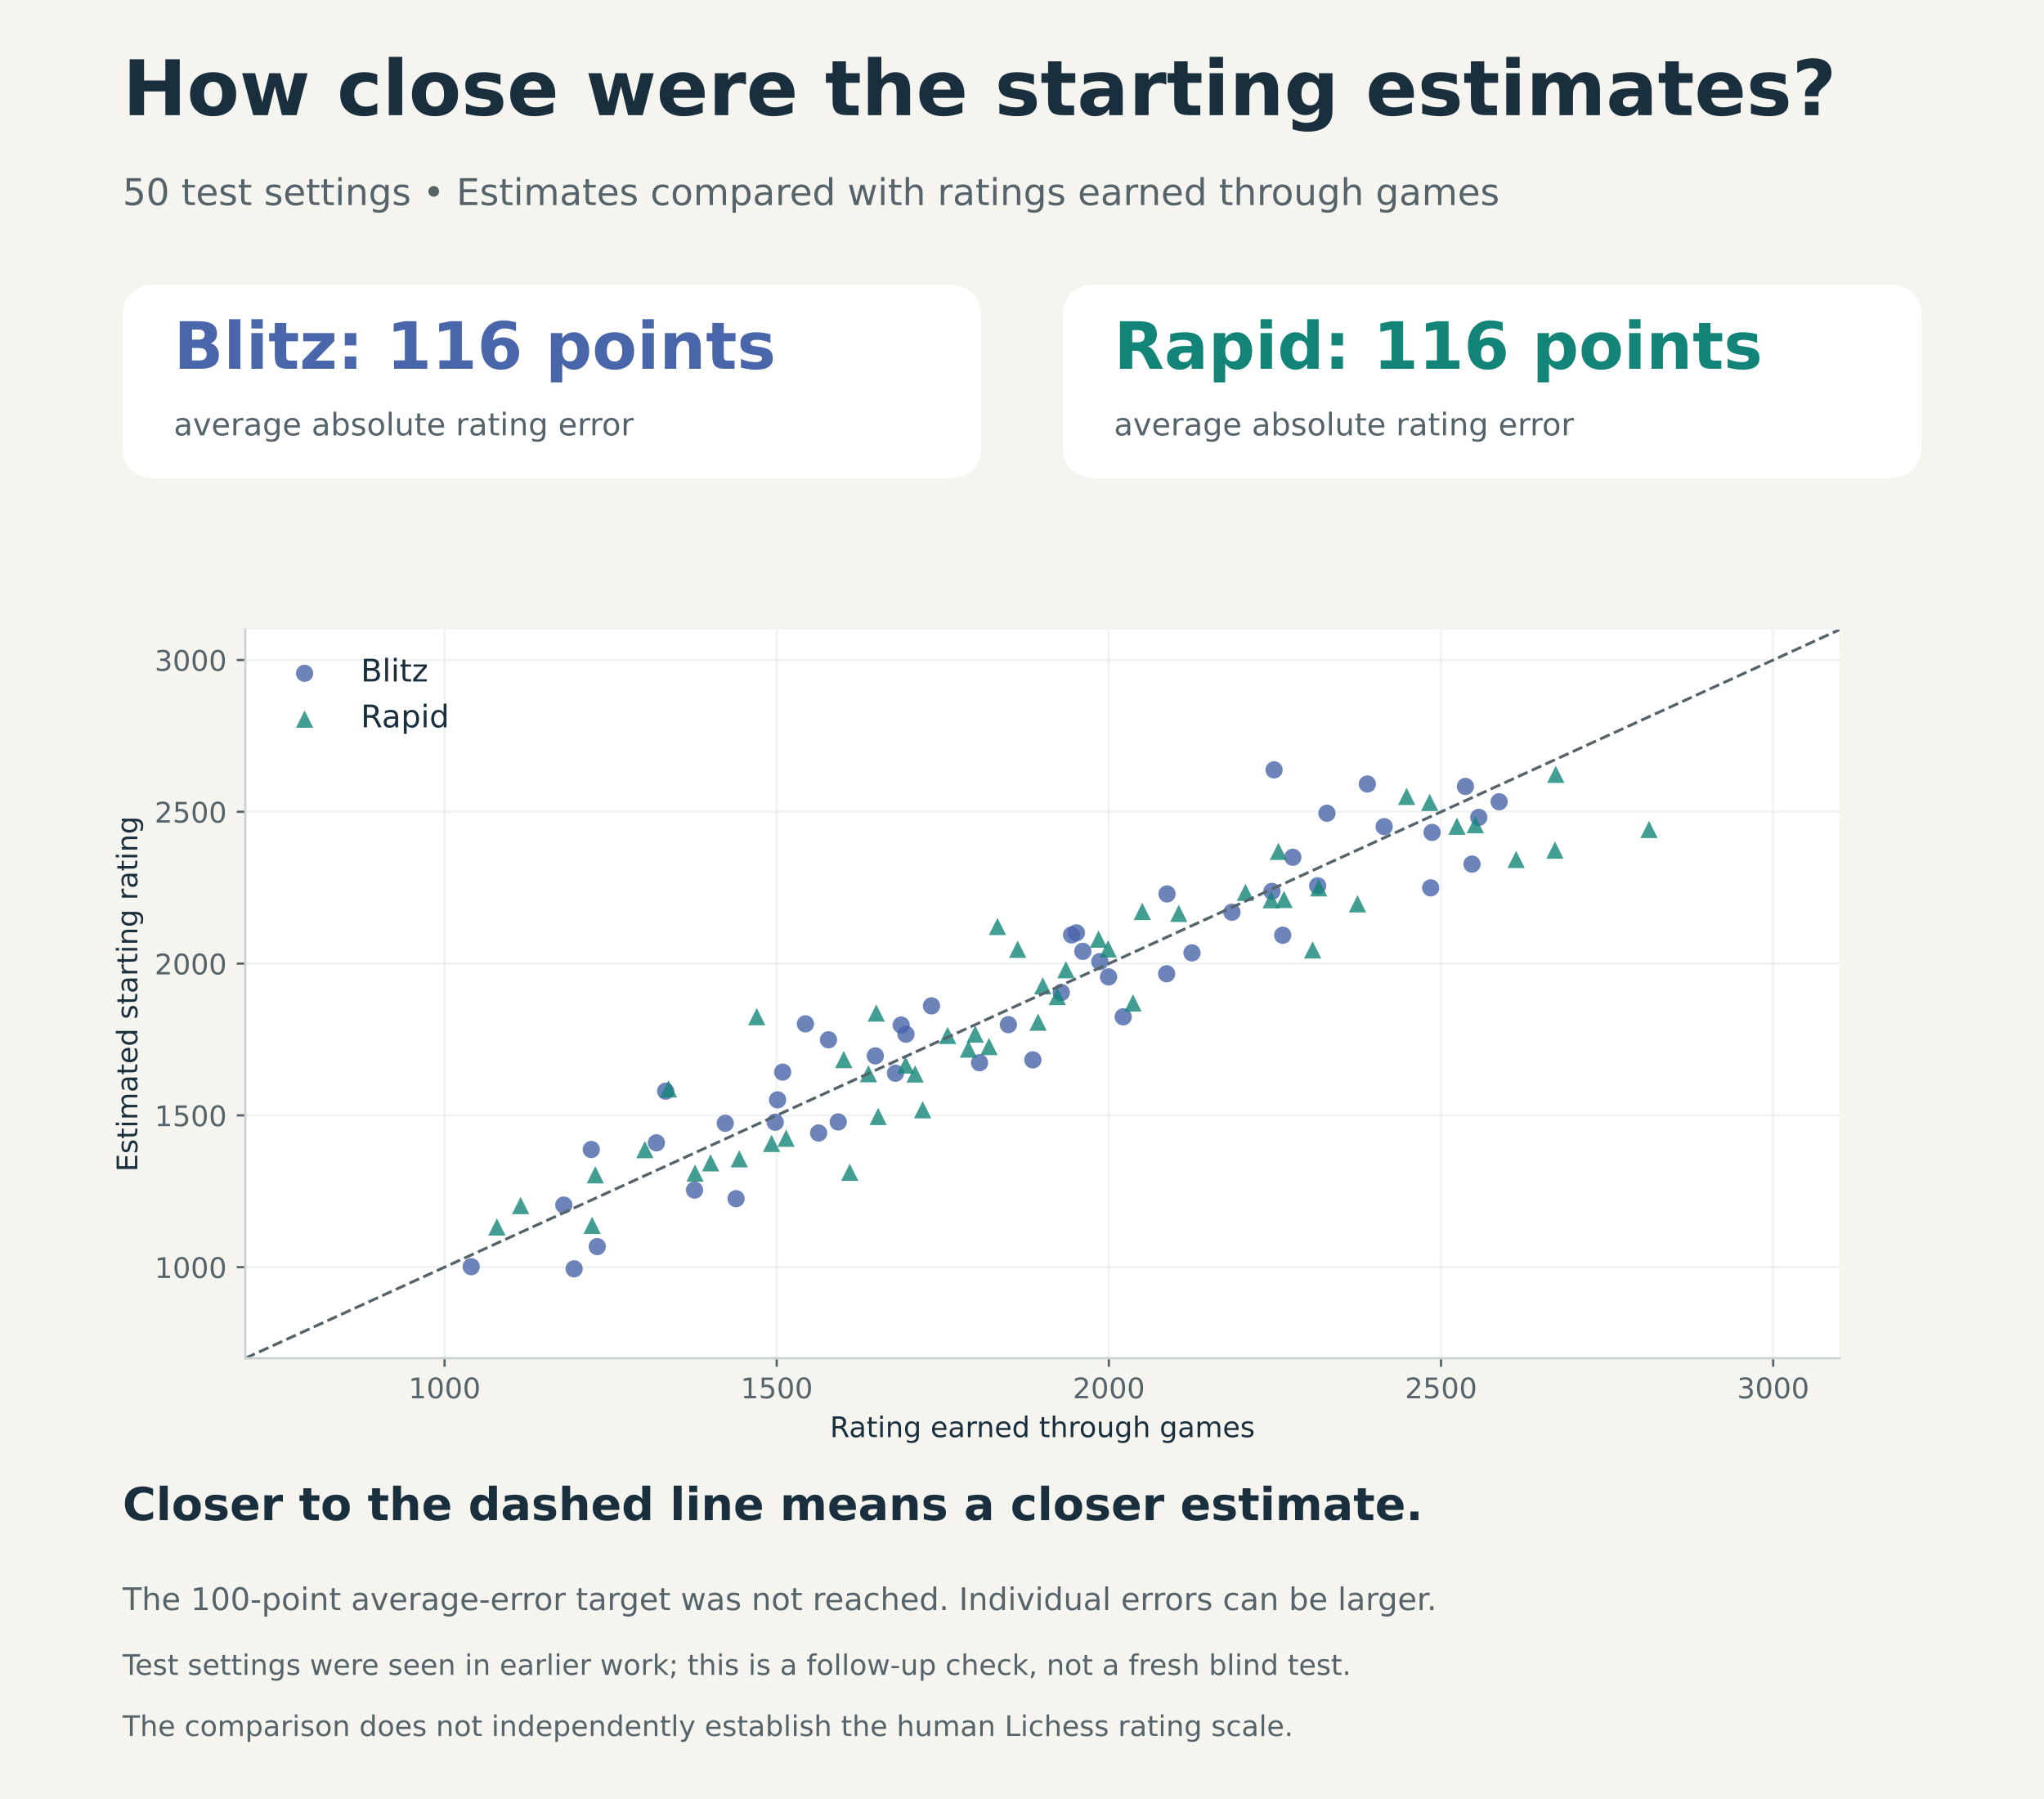
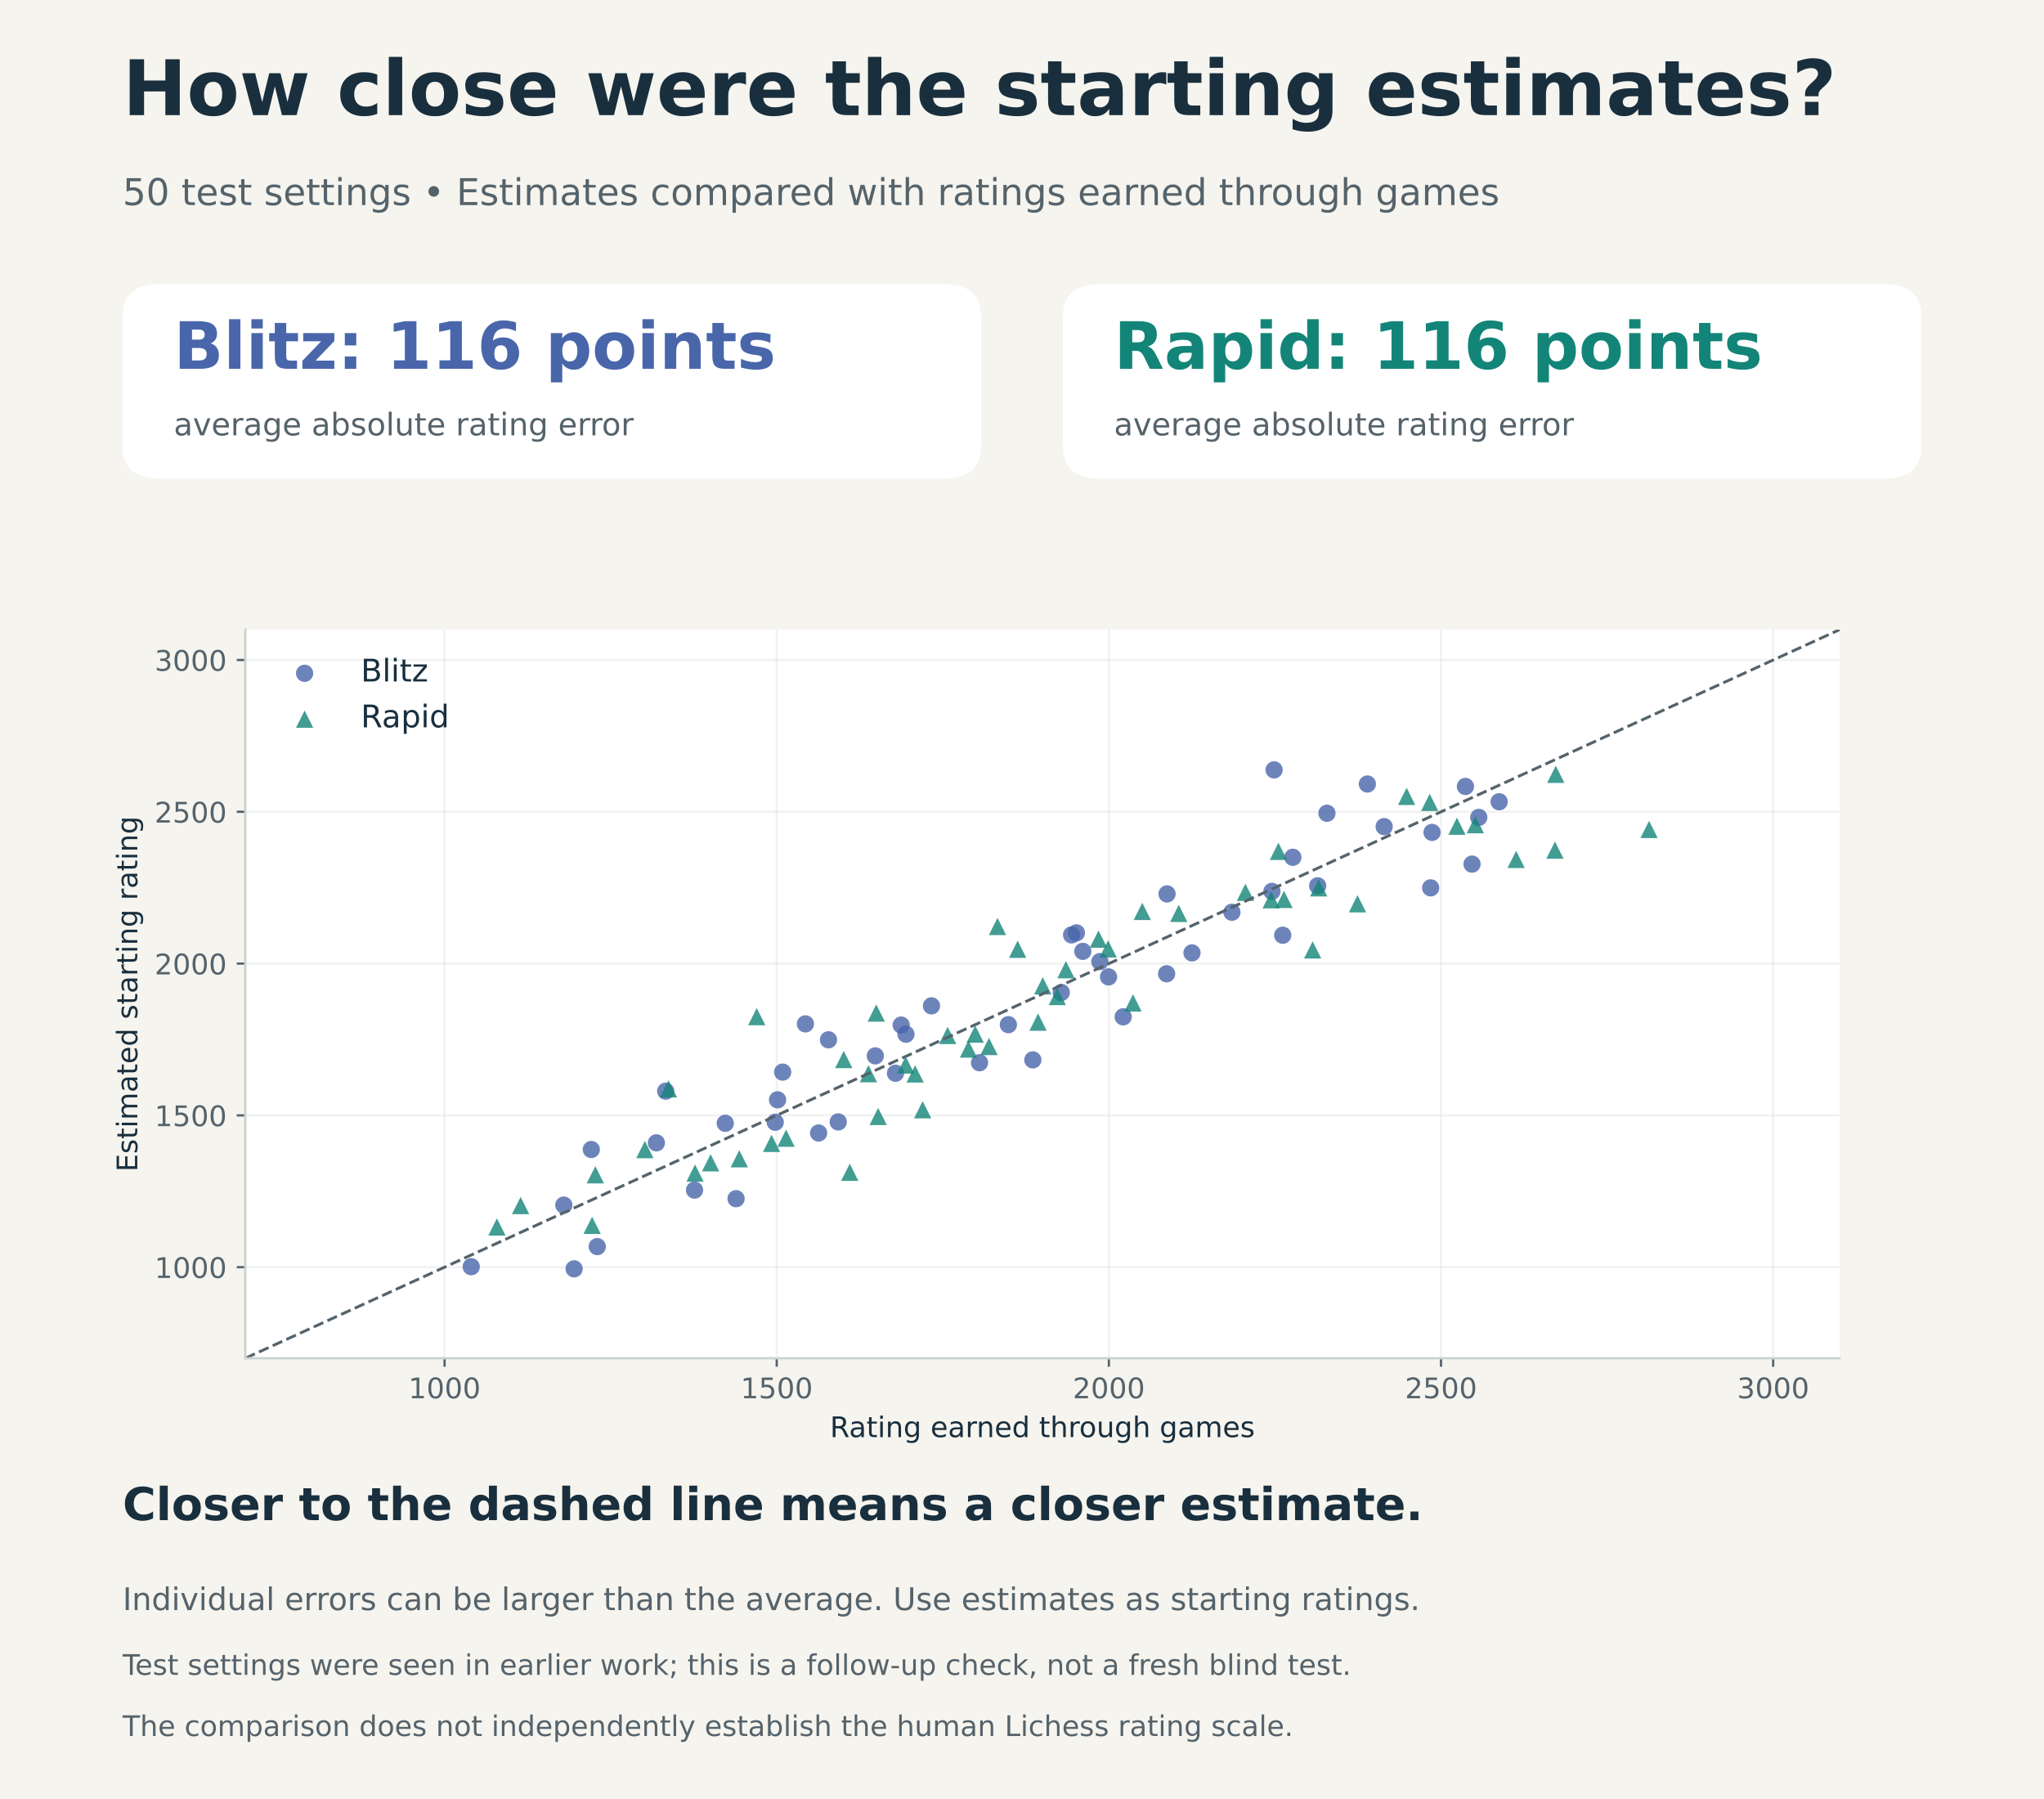
<svg xmlns="http://www.w3.org/2000/svg" xmlns:xlink="http://www.w3.org/1999/xlink" width="720pt" height="633.6pt" viewBox="0 0 720 633.6" version="1.1">
  <defs>
    <style type="text/css">*{stroke-linejoin: round; stroke-linecap: butt}</style>
  </defs>
  <g id="figure_1">
    <g id="patch_1">
-       <path d="M 0 633.6  L 720 633.6  L 720 0  L 0 0  z " style="fill: #f6f4ee" />
+       <path d="M 0 633.6 L 720 633.6 L 720 0 L 0 0 z " style="fill: #f6f4ee" />
    </g>
    <g id="axes_1">
      <g id="patch_2">
-         <path d="M 56.16 168.538  L 332.64 168.538  Q 345.6 168.538 345.6 157.133  L 345.6 111.514  Q 345.6 100.109 332.64 100.109  L 56.16 100.109  Q 43.2 100.109 43.2 111.514  L 43.2 157.133  Q 43.2 168.538 56.16 168.538  z " clip-path="url(#p7c06c5c9d1)" style="fill: #ffffff" />
+         <path d="M 56.16 168.538 L 332.64 168.538 Q 345.6 168.538 345.6 157.133 L 345.6 111.514 Q 345.6 100.109 332.64 100.109 L 56.16 100.109 Q 43.2 100.109 43.2 111.514 L 43.2 157.133 Q 43.2 168.538 56.16 168.538 z " clip-path="url(#p45eee7fa73)" style="fill: #ffffff" />
      </g>
      <g id="patch_3">
-         <path d="M 387.36 168.538  L 663.84 168.538  Q 676.8 168.538 676.8 157.133  L 676.8 111.514  Q 676.8 100.109 663.84 100.109  L 387.36 100.109  Q 374.4 100.109 374.4 111.514  L 374.4 157.133  Q 374.4 168.538 387.36 168.538  z " clip-path="url(#p7c06c5c9d1)" style="fill: #ffffff" />
+         <path d="M 387.36 168.538 L 663.84 168.538 Q 676.8 168.538 676.8 157.133 L 676.8 111.514 Q 676.8 100.109 663.84 100.109 L 387.36 100.109 Q 374.4 100.109 374.4 111.514 L 374.4 157.133 Q 374.4 168.538 387.36 168.538 z " clip-path="url(#p45eee7fa73)" style="fill: #ffffff" />
      </g>
      <g id="text_1">
        <text style="font-weight: 700; font-size: 27px; font-family: 'DejaVu Sans'; text-anchor: start; fill: #192f3e" x="43.2" y="40.55" transform="rotate(-0 43.2 40.5504)">How close were the starting estimates?</text>
      </g>
      <g id="text_2">
        <text style="font-size: 13px; font-family: 'DejaVu Sans'; text-anchor: start; fill: #55636b" x="43.2" y="72.23" transform="rotate(-0 43.2 72.2304)">50 test settings • Estimates compared with ratings earned through games</text>
      </g>
      <g id="text_3">
        <text style="font-weight: 700; font-size: 23px; font-family: 'DejaVu Sans'; text-anchor: start; fill: #4966aa" x="61.2" y="129.888" transform="rotate(-0 61.2 129.888)">Blitz: 116 points</text>
      </g>
      <g id="text_4">
        <text style="font-size: 11px; font-family: 'DejaVu Sans'; text-anchor: start; fill: #55636b" x="61.2" y="153.331" transform="rotate(-0 61.2 153.3312)">average absolute rating error</text>
      </g>
      <g id="text_5">
        <text style="font-weight: 700; font-size: 23px; font-family: 'DejaVu Sans'; text-anchor: start; fill: #138578" x="392.4" y="129.888" transform="rotate(-0 392.4 129.888)">Rapid: 116 points</text>
      </g>
      <g id="text_6">
        <text style="font-size: 11px; font-family: 'DejaVu Sans'; text-anchor: start; fill: #55636b" x="392.4" y="153.331" transform="rotate(-0 392.4 153.3312)">average absolute rating error</text>
      </g>
      <g id="text_7">
        <text style="font-weight: 700; font-size: 16px; font-family: 'DejaVu Sans'; text-anchor: start; fill: #192f3e" x="43.2" y="535.392" transform="rotate(-0 43.2 535.392)">Closer to the dashed line means a closer estimate.</text>
      </g>
      <g id="text_8">
-         <text style="font-size: 11px; font-family: 'DejaVu Sans'; text-anchor: start; fill: #55636b" x="43.2" y="567.072" transform="rotate(-0 43.2 567.072)">The 100-point average-error target was not reached. Individual errors can be larger.</text>
+         <text style="font-size: 11px; font-family: 'DejaVu Sans'; text-anchor: start; fill: #55636b" x="43.2" y="567.072" transform="rotate(-0 43.2 567.072)">Individual errors can be larger than the average. Use estimates as starting ratings.</text>
      </g>
      <g id="text_9">
        <text style="font-size: 10px; font-family: 'DejaVu Sans'; text-anchor: start; fill: #55636b" x="43.2" y="589.882" transform="rotate(-0 43.2 589.8816)">Test settings were seen in earlier work; this is a follow-up check, not a fresh blind test.</text>
      </g>
      <g id="text_10">
        <text style="font-size: 10px; font-family: 'DejaVu Sans'; text-anchor: start; fill: #55636b" x="43.2" y="611.424" transform="rotate(-0 43.2 611.424)">The comparison does not independently establish the human Lichess rating scale.</text>
      </g>
    </g>
    <g id="axes_2">
      <g id="patch_4">
-         <path d="M 86.4 478.368  L 648 478.368  L 648 221.76  L 86.4 221.76  z " style="fill: #ffffff" />
+         <path d="M 86.4 478.368 L 648 478.368 L 648 221.76 L 86.4 221.76 z " style="fill: #ffffff" />
      </g>
      <g id="matplotlib.axis_1">
        <g id="xtick_1">
          <g id="line2d_1">
-             <path d="M 156.6 478.368  L 156.6 221.76  " clip-path="url(#p112fd1c4e1)" style="fill: none; stroke: #cad3cf; stroke-opacity: 0.25; stroke-width: 0.8; stroke-linecap: square" />
+             <path d="M 156.6 478.368 L 156.6 221.76 " clip-path="url(#pf9b0233118)" style="fill: none; stroke: #cad3cf; stroke-opacity: 0.25; stroke-width: 0.8; stroke-linecap: square" />
          </g>
          <g id="line2d_2">
            <defs>
-               <path id="m97205ba9ce" d="M 0 0  L 0 3  " style="stroke: #55636b; stroke-width: 0.8" />
+               <path id="ma11a590841" d="M 0 0 L 0 3 " style="stroke: #55636b; stroke-width: 0.8" />
            </defs>
            <g>
-               <use xlink:href="#m97205ba9ce" x="156.6" y="478.368" style="fill: #55636b; stroke: #55636b; stroke-width: 0.8" />
+               <use xlink:href="#ma11a590841" x="156.6" y="478.368" style="fill: #55636b; stroke: #55636b; stroke-width: 0.8" />
            </g>
          </g>
          <g id="text_11">
            <text style="font-size: 10px; font-family: 'DejaVu Sans'; text-anchor: middle; fill: #55636b" x="156.6" y="492.466" transform="rotate(-0 156.6 492.4664)">1000</text>
          </g>
        </g>
        <g id="xtick_2">
          <g id="line2d_3">
-             <path d="M 273.6 478.368  L 273.6 221.76  " clip-path="url(#p112fd1c4e1)" style="fill: none; stroke: #cad3cf; stroke-opacity: 0.25; stroke-width: 0.8; stroke-linecap: square" />
+             <path d="M 273.6 478.368 L 273.6 221.76 " clip-path="url(#pf9b0233118)" style="fill: none; stroke: #cad3cf; stroke-opacity: 0.25; stroke-width: 0.8; stroke-linecap: square" />
          </g>
          <g id="line2d_4">
            <g>
-               <use xlink:href="#m97205ba9ce" x="273.6" y="478.368" style="fill: #55636b; stroke: #55636b; stroke-width: 0.8" />
+               <use xlink:href="#ma11a590841" x="273.6" y="478.368" style="fill: #55636b; stroke: #55636b; stroke-width: 0.8" />
            </g>
          </g>
          <g id="text_12">
            <text style="font-size: 10px; font-family: 'DejaVu Sans'; text-anchor: middle; fill: #55636b" x="273.6" y="492.466" transform="rotate(-0 273.6 492.4664)">1500</text>
          </g>
        </g>
        <g id="xtick_3">
          <g id="line2d_5">
-             <path d="M 390.6 478.368  L 390.6 221.76  " clip-path="url(#p112fd1c4e1)" style="fill: none; stroke: #cad3cf; stroke-opacity: 0.25; stroke-width: 0.8; stroke-linecap: square" />
+             <path d="M 390.6 478.368 L 390.6 221.76 " clip-path="url(#pf9b0233118)" style="fill: none; stroke: #cad3cf; stroke-opacity: 0.25; stroke-width: 0.8; stroke-linecap: square" />
          </g>
          <g id="line2d_6">
            <g>
-               <use xlink:href="#m97205ba9ce" x="390.6" y="478.368" style="fill: #55636b; stroke: #55636b; stroke-width: 0.8" />
+               <use xlink:href="#ma11a590841" x="390.6" y="478.368" style="fill: #55636b; stroke: #55636b; stroke-width: 0.8" />
            </g>
          </g>
          <g id="text_13">
            <text style="font-size: 10px; font-family: 'DejaVu Sans'; text-anchor: middle; fill: #55636b" x="390.6" y="492.466" transform="rotate(-0 390.6 492.4664)">2000</text>
          </g>
        </g>
        <g id="xtick_4">
          <g id="line2d_7">
-             <path d="M 507.6 478.368  L 507.6 221.76  " clip-path="url(#p112fd1c4e1)" style="fill: none; stroke: #cad3cf; stroke-opacity: 0.25; stroke-width: 0.8; stroke-linecap: square" />
+             <path d="M 507.6 478.368 L 507.6 221.76 " clip-path="url(#pf9b0233118)" style="fill: none; stroke: #cad3cf; stroke-opacity: 0.25; stroke-width: 0.8; stroke-linecap: square" />
          </g>
          <g id="line2d_8">
            <g>
-               <use xlink:href="#m97205ba9ce" x="507.6" y="478.368" style="fill: #55636b; stroke: #55636b; stroke-width: 0.8" />
+               <use xlink:href="#ma11a590841" x="507.6" y="478.368" style="fill: #55636b; stroke: #55636b; stroke-width: 0.8" />
            </g>
          </g>
          <g id="text_14">
            <text style="font-size: 10px; font-family: 'DejaVu Sans'; text-anchor: middle; fill: #55636b" x="507.6" y="492.466" transform="rotate(-0 507.6 492.4664)">2500</text>
          </g>
        </g>
        <g id="xtick_5">
          <g id="line2d_9">
-             <path d="M 624.6 478.368  L 624.6 221.76  " clip-path="url(#p112fd1c4e1)" style="fill: none; stroke: #cad3cf; stroke-opacity: 0.25; stroke-width: 0.8; stroke-linecap: square" />
+             <path d="M 624.6 478.368 L 624.6 221.76 " clip-path="url(#pf9b0233118)" style="fill: none; stroke: #cad3cf; stroke-opacity: 0.25; stroke-width: 0.8; stroke-linecap: square" />
          </g>
          <g id="line2d_10">
            <g>
-               <use xlink:href="#m97205ba9ce" x="624.6" y="478.368" style="fill: #55636b; stroke: #55636b; stroke-width: 0.8" />
+               <use xlink:href="#ma11a590841" x="624.6" y="478.368" style="fill: #55636b; stroke: #55636b; stroke-width: 0.8" />
            </g>
          </g>
          <g id="text_15">
            <text style="font-size: 10px; font-family: 'DejaVu Sans'; text-anchor: middle; fill: #55636b" x="624.6" y="492.466" transform="rotate(-0 624.6 492.4664)">3000</text>
          </g>
        </g>
        <g id="text_16">
          <text style="font-size: 10px; font-family: 'DejaVu Sans'; text-anchor: middle; fill: #192f3e" x="367.2" y="506.145" transform="rotate(-0 367.2 506.1446)">Rating earned through games</text>
        </g>
      </g>
      <g id="matplotlib.axis_2">
        <g id="ytick_1">
          <g id="line2d_11">
-             <path d="M 86.4 446.292  L 648 446.292  " clip-path="url(#p112fd1c4e1)" style="fill: none; stroke: #cad3cf; stroke-opacity: 0.25; stroke-width: 0.8; stroke-linecap: square" />
+             <path d="M 86.4 446.292 L 648 446.292 " clip-path="url(#pf9b0233118)" style="fill: none; stroke: #cad3cf; stroke-opacity: 0.25; stroke-width: 0.8; stroke-linecap: square" />
          </g>
          <g id="line2d_12">
            <defs>
-               <path id="m47e0933c1a" d="M 0 0  L -3 0  " style="stroke: #55636b; stroke-width: 0.8" />
+               <path id="m04575db71f" d="M 0 0 L -3 0 " style="stroke: #55636b; stroke-width: 0.8" />
            </defs>
            <g>
-               <use xlink:href="#m47e0933c1a" x="86.4" y="446.292" style="fill: #55636b; stroke: #55636b; stroke-width: 0.8" />
+               <use xlink:href="#m04575db71f" x="86.4" y="446.292" style="fill: #55636b; stroke: #55636b; stroke-width: 0.8" />
            </g>
          </g>
          <g id="text_17">
            <text style="font-size: 10px; font-family: 'DejaVu Sans'; text-anchor: end; fill: #55636b" x="79.9" y="450.091" transform="rotate(-0 79.9 450.0912)">1000</text>
          </g>
        </g>
        <g id="ytick_2">
          <g id="line2d_13">
-             <path d="M 86.4 392.832  L 648 392.832  " clip-path="url(#p112fd1c4e1)" style="fill: none; stroke: #cad3cf; stroke-opacity: 0.25; stroke-width: 0.8; stroke-linecap: square" />
+             <path d="M 86.4 392.832 L 648 392.832 " clip-path="url(#pf9b0233118)" style="fill: none; stroke: #cad3cf; stroke-opacity: 0.25; stroke-width: 0.8; stroke-linecap: square" />
          </g>
          <g id="line2d_14">
            <g>
-               <use xlink:href="#m47e0933c1a" x="86.4" y="392.832" style="fill: #55636b; stroke: #55636b; stroke-width: 0.8" />
+               <use xlink:href="#m04575db71f" x="86.4" y="392.832" style="fill: #55636b; stroke: #55636b; stroke-width: 0.8" />
            </g>
          </g>
          <g id="text_18">
            <text style="font-size: 10px; font-family: 'DejaVu Sans'; text-anchor: end; fill: #55636b" x="79.9" y="396.631" transform="rotate(-0 79.9 396.6312)">1500</text>
          </g>
        </g>
        <g id="ytick_3">
          <g id="line2d_15">
-             <path d="M 86.4 339.372  L 648 339.372  " clip-path="url(#p112fd1c4e1)" style="fill: none; stroke: #cad3cf; stroke-opacity: 0.25; stroke-width: 0.8; stroke-linecap: square" />
+             <path d="M 86.4 339.372 L 648 339.372 " clip-path="url(#pf9b0233118)" style="fill: none; stroke: #cad3cf; stroke-opacity: 0.25; stroke-width: 0.8; stroke-linecap: square" />
          </g>
          <g id="line2d_16">
            <g>
-               <use xlink:href="#m47e0933c1a" x="86.4" y="339.372" style="fill: #55636b; stroke: #55636b; stroke-width: 0.8" />
+               <use xlink:href="#m04575db71f" x="86.4" y="339.372" style="fill: #55636b; stroke: #55636b; stroke-width: 0.8" />
            </g>
          </g>
          <g id="text_19">
            <text style="font-size: 10px; font-family: 'DejaVu Sans'; text-anchor: end; fill: #55636b" x="79.9" y="343.171" transform="rotate(-0 79.9 343.1712)">2000</text>
          </g>
        </g>
        <g id="ytick_4">
          <g id="line2d_17">
-             <path d="M 86.4 285.912  L 648 285.912  " clip-path="url(#p112fd1c4e1)" style="fill: none; stroke: #cad3cf; stroke-opacity: 0.25; stroke-width: 0.8; stroke-linecap: square" />
+             <path d="M 86.4 285.912 L 648 285.912 " clip-path="url(#pf9b0233118)" style="fill: none; stroke: #cad3cf; stroke-opacity: 0.25; stroke-width: 0.8; stroke-linecap: square" />
          </g>
          <g id="line2d_18">
            <g>
-               <use xlink:href="#m47e0933c1a" x="86.4" y="285.912" style="fill: #55636b; stroke: #55636b; stroke-width: 0.8" />
+               <use xlink:href="#m04575db71f" x="86.4" y="285.912" style="fill: #55636b; stroke: #55636b; stroke-width: 0.8" />
            </g>
          </g>
          <g id="text_20">
            <text style="font-size: 10px; font-family: 'DejaVu Sans'; text-anchor: end; fill: #55636b" x="79.9" y="289.711" transform="rotate(-0 79.9 289.7112)">2500</text>
          </g>
        </g>
        <g id="ytick_5">
          <g id="line2d_19">
-             <path d="M 86.4 232.452  L 648 232.452  " clip-path="url(#p112fd1c4e1)" style="fill: none; stroke: #cad3cf; stroke-opacity: 0.25; stroke-width: 0.8; stroke-linecap: square" />
+             <path d="M 86.4 232.452 L 648 232.452 " clip-path="url(#pf9b0233118)" style="fill: none; stroke: #cad3cf; stroke-opacity: 0.25; stroke-width: 0.8; stroke-linecap: square" />
          </g>
          <g id="line2d_20">
            <g>
-               <use xlink:href="#m47e0933c1a" x="86.4" y="232.452" style="fill: #55636b; stroke: #55636b; stroke-width: 0.8" />
+               <use xlink:href="#m04575db71f" x="86.4" y="232.452" style="fill: #55636b; stroke: #55636b; stroke-width: 0.8" />
            </g>
          </g>
          <g id="text_21">
            <text style="font-size: 10px; font-family: 'DejaVu Sans'; text-anchor: end; fill: #55636b" x="79.9" y="236.251" transform="rotate(-0 79.9 236.2512)">3000</text>
          </g>
        </g>
        <g id="text_22">
          <text style="font-size: 10px; font-family: 'DejaVu Sans'; text-anchor: middle; fill: #192f3e" x="48.37" y="350.064" transform="rotate(-90 48.37031 350.064)">Estimated starting rating</text>
        </g>
      </g>
      <g id="PathCollection_1">
        <defs>
-           <path id="m728381b963" d="M 0 3.041  C 0.807 3.041 1.58 2.721 2.151 2.151  C 2.721 1.58 3.041 0.807 3.041 0  C 3.041 -0.807 2.721 -1.58 2.151 -2.151  C 1.58 -2.721 0.807 -3.041 0 -3.041  C -0.807 -3.041 -1.58 -2.721 -2.151 -2.151  C -2.721 -1.58 -3.041 -0.807 -3.041 0  C -3.041 0.807 -2.721 1.58 -2.151 2.151  C -1.58 2.721 -0.807 3.041 0 3.041  z " />
+           <path id="m10ae98000b" d="M 0 3.041 C 0.807 3.041 1.58 2.721 2.151 2.151 C 2.721 1.58 3.041 0.807 3.041 0 C 3.041 -0.807 2.721 -1.58 2.151 -2.151 C 1.58 -2.721 0.807 -3.041 0 -3.041 C -0.807 -3.041 -1.58 -2.721 -2.151 -2.151 C -2.721 -1.58 -3.041 -0.807 -3.041 0 C -3.041 0.807 -2.721 1.58 -2.151 2.151 C -1.58 2.721 -0.807 3.041 0 3.041 z " />
        </defs>
-         <g clip-path="url(#p112fd1c4e1)">
-           <use xlink:href="#m728381b963" x="451.835" y="329.384" style="fill: #4966aa; fill-opacity: 0.8" />
-           <use xlink:href="#m728381b963" x="202.235" y="446.883" style="fill: #4966aa; fill-opacity: 0.8" />
-           <use xlink:href="#m728381b963" x="411.089" y="314.838" style="fill: #4966aa; fill-opacity: 0.8" />
-           <use xlink:href="#m728381b963" x="487.575" y="291.139" style="fill: #4966aa; fill-opacity: 0.8" />
-           <use xlink:href="#m728381b963" x="503.953" y="312.699" style="fill: #4966aa; fill-opacity: 0.8" />
-           <use xlink:href="#m728381b963" x="504.448" y="293.168" style="fill: #4966aa; fill-opacity: 0.8" />
-           <use xlink:href="#m728381b963" x="363.817" y="373.283" style="fill: #4966aa; fill-opacity: 0.8" />
-           <use xlink:href="#m728381b963" x="210.384" y="439.045" style="fill: #4966aa; fill-opacity: 0.8" />
-           <use xlink:href="#m728381b963" x="355.196" y="360.887" style="fill: #4966aa; fill-opacity: 0.8" />
-           <use xlink:href="#m728381b963" x="467.414" y="286.42" style="fill: #4966aa; fill-opacity: 0.8" />
-           <use xlink:href="#m728381b963" x="345.037" y="374.283" style="fill: #4966aa; fill-opacity: 0.8" />
-           <use xlink:href="#m728381b963" x="198.603" y="424.426" style="fill: #4966aa; fill-opacity: 0.8" />
-           <use xlink:href="#m728381b963" x="448.04" y="313.932" style="fill: #4966aa; fill-opacity: 0.8" />
-           <use xlink:href="#m728381b963" x="231.215" y="402.501" style="fill: #4966aa; fill-opacity: 0.8" />
-           <use xlink:href="#m728381b963" x="259.279" y="422.171" style="fill: #4966aa; fill-opacity: 0.8" />
-           <use xlink:href="#m728381b963" x="481.652" y="276.127" style="fill: #4966aa; fill-opacity: 0.8" />
-           <use xlink:href="#m728381b963" x="208.279" y="404.854" style="fill: #4966aa; fill-opacity: 0.8" />
-           <use xlink:href="#m728381b963" x="455.401" y="301.93" style="fill: #4966aa; fill-opacity: 0.8" />
-           <use xlink:href="#m728381b963" x="410.945" y="342.958" style="fill: #4966aa; fill-opacity: 0.8" />
-           <use xlink:href="#m728381b963" x="273.895" y="387.355" style="fill: #4966aa; fill-opacity: 0.8" />
-           <use xlink:href="#m728381b963" x="528.073" y="282.38" style="fill: #4966aa; fill-opacity: 0.8" />
-           <use xlink:href="#m728381b963" x="273.072" y="395.245" style="fill: #4966aa; fill-opacity: 0.8" />
-           <use xlink:href="#m728381b963" x="288.358" y="399.037" style="fill: #4966aa; fill-opacity: 0.8" />
-           <use xlink:href="#m728381b963" x="317.442" y="361.031" style="fill: #4966aa; fill-opacity: 0.8" />
-           <use xlink:href="#m728381b963" x="395.645" y="358.119" style="fill: #4966aa; fill-opacity: 0.8" />
-           <use xlink:href="#m728381b963" x="315.432" y="377.991" style="fill: #4966aa; fill-opacity: 0.8" />
-           <use xlink:href="#m728381b963" x="283.715" y="360.605" style="fill: #4966aa; fill-opacity: 0.8" />
-           <use xlink:href="#m728381b963" x="379.161" y="328.543" style="fill: #4966aa; fill-opacity: 0.8" />
-           <use xlink:href="#m728381b963" x="377.463" y="329.269" style="fill: #4966aa; fill-opacity: 0.8" />
-           <use xlink:href="#m728381b963" x="291.832" y="366.215" style="fill: #4966aa; fill-opacity: 0.8" />
-           <use xlink:href="#m728381b963" x="419.876" y="335.601" style="fill: #4966aa; fill-opacity: 0.8" />
-           <use xlink:href="#m728381b963" x="516.197" y="276.984" style="fill: #4966aa; fill-opacity: 0.8" />
-           <use xlink:href="#m728381b963" x="390.483" y="344.057" style="fill: #4966aa; fill-opacity: 0.8" />
-           <use xlink:href="#m728381b963" x="433.949" y="321.288" style="fill: #4966aa; fill-opacity: 0.8" />
-           <use xlink:href="#m728381b963" x="165.989" y="446.127" style="fill: #4966aa; fill-opacity: 0.8" />
-           <use xlink:href="#m728381b963" x="255.471" y="395.617" style="fill: #4966aa; fill-opacity: 0.8" />
-           <use xlink:href="#m728381b963" x="464.154" y="311.976" style="fill: #4966aa; fill-opacity: 0.8" />
-           <use xlink:href="#m728381b963" x="275.696" y="377.591" style="fill: #4966aa; fill-opacity: 0.8" />
-           <use xlink:href="#m728381b963" x="520.9" y="287.881" style="fill: #4966aa; fill-opacity: 0.8" />
-           <use xlink:href="#m728381b963" x="381.421" y="335.066" style="fill: #4966aa; fill-opacity: 0.8" />
-           <use xlink:href="#m728381b963" x="319.125" y="364.241" style="fill: #4966aa; fill-opacity: 0.8" />
-           <use xlink:href="#m728381b963" x="244.652" y="419.155" style="fill: #4966aa; fill-opacity: 0.8" />
-           <use xlink:href="#m728381b963" x="518.518" y="304.332" style="fill: #4966aa; fill-opacity: 0.8" />
-           <use xlink:href="#m728381b963" x="295.27" y="395.14" style="fill: #4966aa; fill-opacity: 0.8" />
-           <use xlink:href="#m728381b963" x="387.419" y="338.677" style="fill: #4966aa; fill-opacity: 0.8" />
-           <use xlink:href="#m728381b963" x="328.118" y="354.257" style="fill: #4966aa; fill-opacity: 0.8" />
-           <use xlink:href="#m728381b963" x="308.33" y="371.876" style="fill: #4966aa; fill-opacity: 0.8" />
-           <use xlink:href="#m728381b963" x="234.493" y="384.298" style="fill: #4966aa; fill-opacity: 0.8" />
-           <use xlink:href="#m728381b963" x="448.797" y="271.149" style="fill: #4966aa; fill-opacity: 0.8" />
-           <use xlink:href="#m728381b963" x="373.831" y="349.548" style="fill: #4966aa; fill-opacity: 0.8" />
+         <g clip-path="url(#pf9b0233118)">
+           <use xlink:href="#m10ae98000b" x="451.835" y="329.384" style="fill: #4966aa; fill-opacity: 0.8" />
+           <use xlink:href="#m10ae98000b" x="202.235" y="446.883" style="fill: #4966aa; fill-opacity: 0.8" />
+           <use xlink:href="#m10ae98000b" x="411.089" y="314.838" style="fill: #4966aa; fill-opacity: 0.8" />
+           <use xlink:href="#m10ae98000b" x="487.575" y="291.139" style="fill: #4966aa; fill-opacity: 0.8" />
+           <use xlink:href="#m10ae98000b" x="503.953" y="312.699" style="fill: #4966aa; fill-opacity: 0.8" />
+           <use xlink:href="#m10ae98000b" x="504.448" y="293.168" style="fill: #4966aa; fill-opacity: 0.8" />
+           <use xlink:href="#m10ae98000b" x="363.817" y="373.283" style="fill: #4966aa; fill-opacity: 0.8" />
+           <use xlink:href="#m10ae98000b" x="210.384" y="439.045" style="fill: #4966aa; fill-opacity: 0.8" />
+           <use xlink:href="#m10ae98000b" x="355.196" y="360.887" style="fill: #4966aa; fill-opacity: 0.8" />
+           <use xlink:href="#m10ae98000b" x="467.414" y="286.42" style="fill: #4966aa; fill-opacity: 0.8" />
+           <use xlink:href="#m10ae98000b" x="345.037" y="374.283" style="fill: #4966aa; fill-opacity: 0.8" />
+           <use xlink:href="#m10ae98000b" x="198.603" y="424.426" style="fill: #4966aa; fill-opacity: 0.8" />
+           <use xlink:href="#m10ae98000b" x="448.04" y="313.932" style="fill: #4966aa; fill-opacity: 0.8" />
+           <use xlink:href="#m10ae98000b" x="231.215" y="402.501" style="fill: #4966aa; fill-opacity: 0.8" />
+           <use xlink:href="#m10ae98000b" x="259.279" y="422.171" style="fill: #4966aa; fill-opacity: 0.8" />
+           <use xlink:href="#m10ae98000b" x="481.652" y="276.127" style="fill: #4966aa; fill-opacity: 0.8" />
+           <use xlink:href="#m10ae98000b" x="208.279" y="404.854" style="fill: #4966aa; fill-opacity: 0.8" />
+           <use xlink:href="#m10ae98000b" x="455.401" y="301.93" style="fill: #4966aa; fill-opacity: 0.8" />
+           <use xlink:href="#m10ae98000b" x="410.945" y="342.958" style="fill: #4966aa; fill-opacity: 0.8" />
+           <use xlink:href="#m10ae98000b" x="273.895" y="387.355" style="fill: #4966aa; fill-opacity: 0.8" />
+           <use xlink:href="#m10ae98000b" x="528.073" y="282.38" style="fill: #4966aa; fill-opacity: 0.8" />
+           <use xlink:href="#m10ae98000b" x="273.072" y="395.245" style="fill: #4966aa; fill-opacity: 0.8" />
+           <use xlink:href="#m10ae98000b" x="288.358" y="399.037" style="fill: #4966aa; fill-opacity: 0.8" />
+           <use xlink:href="#m10ae98000b" x="317.442" y="361.031" style="fill: #4966aa; fill-opacity: 0.8" />
+           <use xlink:href="#m10ae98000b" x="395.645" y="358.119" style="fill: #4966aa; fill-opacity: 0.8" />
+           <use xlink:href="#m10ae98000b" x="315.432" y="377.991" style="fill: #4966aa; fill-opacity: 0.8" />
+           <use xlink:href="#m10ae98000b" x="283.715" y="360.605" style="fill: #4966aa; fill-opacity: 0.8" />
+           <use xlink:href="#m10ae98000b" x="379.161" y="328.543" style="fill: #4966aa; fill-opacity: 0.8" />
+           <use xlink:href="#m10ae98000b" x="377.463" y="329.269" style="fill: #4966aa; fill-opacity: 0.8" />
+           <use xlink:href="#m10ae98000b" x="291.832" y="366.215" style="fill: #4966aa; fill-opacity: 0.8" />
+           <use xlink:href="#m10ae98000b" x="419.876" y="335.601" style="fill: #4966aa; fill-opacity: 0.8" />
+           <use xlink:href="#m10ae98000b" x="516.197" y="276.984" style="fill: #4966aa; fill-opacity: 0.8" />
+           <use xlink:href="#m10ae98000b" x="390.483" y="344.057" style="fill: #4966aa; fill-opacity: 0.8" />
+           <use xlink:href="#m10ae98000b" x="433.949" y="321.288" style="fill: #4966aa; fill-opacity: 0.8" />
+           <use xlink:href="#m10ae98000b" x="165.989" y="446.127" style="fill: #4966aa; fill-opacity: 0.8" />
+           <use xlink:href="#m10ae98000b" x="255.471" y="395.617" style="fill: #4966aa; fill-opacity: 0.8" />
+           <use xlink:href="#m10ae98000b" x="464.154" y="311.976" style="fill: #4966aa; fill-opacity: 0.8" />
+           <use xlink:href="#m10ae98000b" x="275.696" y="377.591" style="fill: #4966aa; fill-opacity: 0.8" />
+           <use xlink:href="#m10ae98000b" x="520.9" y="287.881" style="fill: #4966aa; fill-opacity: 0.8" />
+           <use xlink:href="#m10ae98000b" x="381.421" y="335.066" style="fill: #4966aa; fill-opacity: 0.8" />
+           <use xlink:href="#m10ae98000b" x="319.125" y="364.241" style="fill: #4966aa; fill-opacity: 0.8" />
+           <use xlink:href="#m10ae98000b" x="244.652" y="419.155" style="fill: #4966aa; fill-opacity: 0.8" />
+           <use xlink:href="#m10ae98000b" x="518.518" y="304.332" style="fill: #4966aa; fill-opacity: 0.8" />
+           <use xlink:href="#m10ae98000b" x="295.27" y="395.14" style="fill: #4966aa; fill-opacity: 0.8" />
+           <use xlink:href="#m10ae98000b" x="387.419" y="338.677" style="fill: #4966aa; fill-opacity: 0.8" />
+           <use xlink:href="#m10ae98000b" x="328.118" y="354.257" style="fill: #4966aa; fill-opacity: 0.8" />
+           <use xlink:href="#m10ae98000b" x="308.33" y="371.876" style="fill: #4966aa; fill-opacity: 0.8" />
+           <use xlink:href="#m10ae98000b" x="234.493" y="384.298" style="fill: #4966aa; fill-opacity: 0.8" />
+           <use xlink:href="#m10ae98000b" x="448.797" y="271.149" style="fill: #4966aa; fill-opacity: 0.8" />
+           <use xlink:href="#m10ae98000b" x="373.831" y="349.548" style="fill: #4966aa; fill-opacity: 0.8" />
        </g>
      </g>
      <g id="PathCollection_2">
        <defs>
-           <path id="m29e3d3b408" d="M 0 -3.041  L -3.041 3.041  L 3.041 3.041  z " />
+           <path id="m7315b6ffee" d="M 0 -3.041 L -3.041 3.041 L 3.041 3.041 z " />
        </defs>
-         <g clip-path="url(#p112fd1c4e1)">
-           <use xlink:href="#m29e3d3b408" x="386.951" y="330.747" style="fill: #138578; fill-opacity: 0.8" />
-           <use xlink:href="#m29e3d3b408" x="175.039" y="432.118" style="fill: #138578; fill-opacity: 0.8" />
-           <use xlink:href="#m29e3d3b408" x="415.216" y="321.695" style="fill: #138578; fill-opacity: 0.8" />
-           <use xlink:href="#m29e3d3b408" x="534.058" y="302.687" style="fill: #138578; fill-opacity: 0.8" />
-           <use xlink:href="#m29e3d3b408" x="438.698" y="314.266" style="fill: #138578; fill-opacity: 0.8" />
-           <use xlink:href="#m29e3d3b408" x="450.324" y="299.832" style="fill: #138578; fill-opacity: 0.8" />
-           <use xlink:href="#m29e3d3b408" x="319.021" y="375.077" style="fill: #138578; fill-opacity: 0.8" />
-           <use xlink:href="#m29e3d3b408" x="208.574" y="431.552" style="fill: #138578; fill-opacity: 0.8" />
-           <use xlink:href="#m29e3d3b408" x="333.808" y="364.673" style="fill: #138578; fill-opacity: 0.8" />
-           <use xlink:href="#m29e3d3b408" x="513.208" y="290.994" style="fill: #138578; fill-opacity: 0.8" />
-           <use xlink:href="#m29e3d3b408" x="341.134" y="369.463" style="fill: #138578; fill-opacity: 0.8" />
-           <use xlink:href="#m29e3d3b408" x="209.709" y="413.76" style="fill: #138578; fill-opacity: 0.8" />
-           <use xlink:href="#m29e3d3b408" x="452.287" y="316.766" style="fill: #138578; fill-opacity: 0.8" />
-           <use xlink:href="#m29e3d3b408" x="250.306" y="409.528" style="fill: #138578; fill-opacity: 0.8" />
-           <use xlink:href="#m29e3d3b408" x="299.323" y="412.862" style="fill: #138578; fill-opacity: 0.8" />
-           <use xlink:href="#m29e3d3b408" x="503.606" y="282.598" style="fill: #138578; fill-opacity: 0.8" />
-           <use xlink:href="#m29e3d3b408" x="260.405" y="408.112" style="fill: #138578; fill-opacity: 0.8" />
-           <use xlink:href="#m29e3d3b408" x="464.513" y="312.692" style="fill: #138578; fill-opacity: 0.8" />
-           <use xlink:href="#m29e3d3b408" x="375.478" y="341.52" style="fill: #138578; fill-opacity: 0.8" />
-           <use xlink:href="#m29e3d3b408" x="235.477" y="383.491" style="fill: #138578; fill-opacity: 0.8" />
-           <use xlink:href="#m29e3d3b408" x="580.877" y="292.126" style="fill: #138578; fill-opacity: 0.8" />
-           <use xlink:href="#m29e3d3b408" x="271.782" y="402.699" style="fill: #138578; fill-opacity: 0.8" />
-           <use xlink:href="#m29e3d3b408" x="227.154" y="404.876" style="fill: #138578; fill-opacity: 0.8" />
-           <use xlink:href="#m29e3d3b408" x="365.662" y="359.983" style="fill: #138578; fill-opacity: 0.8" />
-           <use xlink:href="#m29e3d3b408" x="308.662" y="356.781" style="fill: #138578; fill-opacity: 0.8" />
-           <use xlink:href="#m29e3d3b408" x="322.353" y="378.23" style="fill: #138578; fill-opacity: 0.8" />
-           <use xlink:href="#m29e3d3b408" x="343.513" y="364.201" style="fill: #138578; fill-opacity: 0.8" />
-           <use xlink:href="#m29e3d3b408" x="351.366" y="326.298" style="fill: #138578; fill-opacity: 0.8" />
-           <use xlink:href="#m29e3d3b408" x="447.778" y="316.884" style="fill: #138578; fill-opacity: 0.8" />
-           <use xlink:href="#m29e3d3b408" x="266.564" y="358.057" style="fill: #138578; fill-opacity: 0.8" />
-           <use xlink:href="#m29e3d3b408" x="462.382" y="334.559" style="fill: #138578; fill-opacity: 0.8" />
-           <use xlink:href="#m29e3d3b408" x="548.019" y="272.715" style="fill: #138578; fill-opacity: 0.8" />
-           <use xlink:href="#m29e3d3b408" x="372.436" y="350.974" style="fill: #138578; fill-opacity: 0.8" />
-           <use xlink:href="#m29e3d3b408" x="402.372" y="320.992" style="fill: #138578; fill-opacity: 0.8" />
-           <use xlink:href="#m29e3d3b408" x="183.387" y="424.58" style="fill: #138578; fill-opacity: 0.8" />
-           <use xlink:href="#m29e3d3b408" x="325.008" y="390.846" style="fill: #138578; fill-opacity: 0.8" />
-           <use xlink:href="#m29e3d3b408" x="478.183" y="318.301" style="fill: #138578; fill-opacity: 0.8" />
-           <use xlink:href="#m29e3d3b408" x="305.907" y="378.155" style="fill: #138578; fill-opacity: 0.8" />
-           <use xlink:href="#m29e3d3b408" x="519.679" y="290.442" style="fill: #138578; fill-opacity: 0.8" />
-           <use xlink:href="#m29e3d3b408" x="358.469" y="334.317" style="fill: #138578; fill-opacity: 0.8" />
-           <use xlink:href="#m29e3d3b408" x="348.377" y="368.566" style="fill: #138578; fill-opacity: 0.8" />
-           <use xlink:href="#m29e3d3b408" x="244.828" y="413.158" style="fill: #138578; fill-opacity: 0.8" />
-           <use xlink:href="#m29e3d3b408" x="547.737" y="299.395" style="fill: #138578; fill-opacity: 0.8" />
-           <use xlink:href="#m29e3d3b408" x="276.904" y="400.864" style="fill: #138578; fill-opacity: 0.8" />
-           <use xlink:href="#m29e3d3b408" x="390.332" y="334.19" style="fill: #138578; fill-opacity: 0.8" />
-           <use xlink:href="#m29e3d3b408" x="399.099" y="353.227" style="fill: #138578; fill-opacity: 0.8" />
-           <use xlink:href="#m29e3d3b408" x="297.209" y="373.161" style="fill: #138578; fill-opacity: 0.8" />
-           <use xlink:href="#m29e3d3b408" x="309.336" y="393.213" style="fill: #138578; fill-opacity: 0.8" />
-           <use xlink:href="#m29e3d3b408" x="495.488" y="280.483" style="fill: #138578; fill-opacity: 0.8" />
-           <use xlink:href="#m29e3d3b408" x="367.321" y="347.199" style="fill: #138578; fill-opacity: 0.8" />
+         <g clip-path="url(#pf9b0233118)">
+           <use xlink:href="#m7315b6ffee" x="386.951" y="330.747" style="fill: #138578; fill-opacity: 0.8" />
+           <use xlink:href="#m7315b6ffee" x="175.039" y="432.118" style="fill: #138578; fill-opacity: 0.8" />
+           <use xlink:href="#m7315b6ffee" x="415.216" y="321.695" style="fill: #138578; fill-opacity: 0.8" />
+           <use xlink:href="#m7315b6ffee" x="534.058" y="302.687" style="fill: #138578; fill-opacity: 0.8" />
+           <use xlink:href="#m7315b6ffee" x="438.698" y="314.266" style="fill: #138578; fill-opacity: 0.8" />
+           <use xlink:href="#m7315b6ffee" x="450.324" y="299.832" style="fill: #138578; fill-opacity: 0.8" />
+           <use xlink:href="#m7315b6ffee" x="319.021" y="375.077" style="fill: #138578; fill-opacity: 0.8" />
+           <use xlink:href="#m7315b6ffee" x="208.574" y="431.552" style="fill: #138578; fill-opacity: 0.8" />
+           <use xlink:href="#m7315b6ffee" x="333.808" y="364.673" style="fill: #138578; fill-opacity: 0.8" />
+           <use xlink:href="#m7315b6ffee" x="513.208" y="290.994" style="fill: #138578; fill-opacity: 0.8" />
+           <use xlink:href="#m7315b6ffee" x="341.134" y="369.463" style="fill: #138578; fill-opacity: 0.8" />
+           <use xlink:href="#m7315b6ffee" x="209.709" y="413.76" style="fill: #138578; fill-opacity: 0.8" />
+           <use xlink:href="#m7315b6ffee" x="452.287" y="316.766" style="fill: #138578; fill-opacity: 0.8" />
+           <use xlink:href="#m7315b6ffee" x="250.306" y="409.528" style="fill: #138578; fill-opacity: 0.8" />
+           <use xlink:href="#m7315b6ffee" x="299.323" y="412.862" style="fill: #138578; fill-opacity: 0.8" />
+           <use xlink:href="#m7315b6ffee" x="503.606" y="282.598" style="fill: #138578; fill-opacity: 0.8" />
+           <use xlink:href="#m7315b6ffee" x="260.405" y="408.112" style="fill: #138578; fill-opacity: 0.8" />
+           <use xlink:href="#m7315b6ffee" x="464.513" y="312.692" style="fill: #138578; fill-opacity: 0.8" />
+           <use xlink:href="#m7315b6ffee" x="375.478" y="341.52" style="fill: #138578; fill-opacity: 0.8" />
+           <use xlink:href="#m7315b6ffee" x="235.477" y="383.491" style="fill: #138578; fill-opacity: 0.8" />
+           <use xlink:href="#m7315b6ffee" x="580.877" y="292.126" style="fill: #138578; fill-opacity: 0.8" />
+           <use xlink:href="#m7315b6ffee" x="271.782" y="402.699" style="fill: #138578; fill-opacity: 0.8" />
+           <use xlink:href="#m7315b6ffee" x="227.154" y="404.876" style="fill: #138578; fill-opacity: 0.8" />
+           <use xlink:href="#m7315b6ffee" x="365.662" y="359.983" style="fill: #138578; fill-opacity: 0.8" />
+           <use xlink:href="#m7315b6ffee" x="308.662" y="356.781" style="fill: #138578; fill-opacity: 0.8" />
+           <use xlink:href="#m7315b6ffee" x="322.353" y="378.23" style="fill: #138578; fill-opacity: 0.8" />
+           <use xlink:href="#m7315b6ffee" x="343.513" y="364.201" style="fill: #138578; fill-opacity: 0.8" />
+           <use xlink:href="#m7315b6ffee" x="351.366" y="326.298" style="fill: #138578; fill-opacity: 0.8" />
+           <use xlink:href="#m7315b6ffee" x="447.778" y="316.884" style="fill: #138578; fill-opacity: 0.8" />
+           <use xlink:href="#m7315b6ffee" x="266.564" y="358.057" style="fill: #138578; fill-opacity: 0.8" />
+           <use xlink:href="#m7315b6ffee" x="462.382" y="334.559" style="fill: #138578; fill-opacity: 0.8" />
+           <use xlink:href="#m7315b6ffee" x="548.019" y="272.715" style="fill: #138578; fill-opacity: 0.8" />
+           <use xlink:href="#m7315b6ffee" x="372.436" y="350.974" style="fill: #138578; fill-opacity: 0.8" />
+           <use xlink:href="#m7315b6ffee" x="402.372" y="320.992" style="fill: #138578; fill-opacity: 0.8" />
+           <use xlink:href="#m7315b6ffee" x="183.387" y="424.58" style="fill: #138578; fill-opacity: 0.8" />
+           <use xlink:href="#m7315b6ffee" x="325.008" y="390.846" style="fill: #138578; fill-opacity: 0.8" />
+           <use xlink:href="#m7315b6ffee" x="478.183" y="318.301" style="fill: #138578; fill-opacity: 0.8" />
+           <use xlink:href="#m7315b6ffee" x="305.907" y="378.155" style="fill: #138578; fill-opacity: 0.8" />
+           <use xlink:href="#m7315b6ffee" x="519.679" y="290.442" style="fill: #138578; fill-opacity: 0.8" />
+           <use xlink:href="#m7315b6ffee" x="358.469" y="334.317" style="fill: #138578; fill-opacity: 0.8" />
+           <use xlink:href="#m7315b6ffee" x="348.377" y="368.566" style="fill: #138578; fill-opacity: 0.8" />
+           <use xlink:href="#m7315b6ffee" x="244.828" y="413.158" style="fill: #138578; fill-opacity: 0.8" />
+           <use xlink:href="#m7315b6ffee" x="547.737" y="299.395" style="fill: #138578; fill-opacity: 0.8" />
+           <use xlink:href="#m7315b6ffee" x="276.904" y="400.864" style="fill: #138578; fill-opacity: 0.8" />
+           <use xlink:href="#m7315b6ffee" x="390.332" y="334.19" style="fill: #138578; fill-opacity: 0.8" />
+           <use xlink:href="#m7315b6ffee" x="399.099" y="353.227" style="fill: #138578; fill-opacity: 0.8" />
+           <use xlink:href="#m7315b6ffee" x="297.209" y="373.161" style="fill: #138578; fill-opacity: 0.8" />
+           <use xlink:href="#m7315b6ffee" x="309.336" y="393.213" style="fill: #138578; fill-opacity: 0.8" />
+           <use xlink:href="#m7315b6ffee" x="495.488" y="280.483" style="fill: #138578; fill-opacity: 0.8" />
+           <use xlink:href="#m7315b6ffee" x="367.321" y="347.199" style="fill: #138578; fill-opacity: 0.8" />
        </g>
      </g>
      <g id="line2d_21">
-         <path d="M 86.4 478.368  L 648 221.76  " clip-path="url(#p112fd1c4e1)" style="fill: none; stroke-dasharray: 3.7,1.6; stroke-dashoffset: 0; stroke: #55636b" />
+         <path d="M 86.4 478.368 L 648 221.76 " clip-path="url(#pf9b0233118)" style="fill: none; stroke-dasharray: 3.7,1.6; stroke-dashoffset: 0; stroke: #55636b" />
      </g>
      <g id="patch_5">
-         <path d="M 86.4 478.368  L 86.4 221.76  " style="fill: none; stroke: #cad3cf; stroke-width: 0.8; stroke-linejoin: miter; stroke-linecap: square" />
+         <path d="M 86.4 478.368 L 86.4 221.76 " style="fill: none; stroke: #cad3cf; stroke-width: 0.8; stroke-linejoin: miter; stroke-linecap: square" />
      </g>
      <g id="patch_6">
-         <path d="M 86.4 478.368  L 648 478.368  " style="fill: none; stroke: #cad3cf; stroke-width: 0.8; stroke-linejoin: miter; stroke-linecap: square" />
+         <path d="M 86.4 478.368 L 648 478.368 " style="fill: none; stroke: #cad3cf; stroke-width: 0.8; stroke-linejoin: miter; stroke-linecap: square" />
      </g>
      <g id="legend_1">
        <g id="PathCollection_3">
          <g>
-             <use xlink:href="#m728381b963" x="107.3" y="237.131" style="fill: #4966aa; fill-opacity: 0.8" />
+             <use xlink:href="#m10ae98000b" x="107.3" y="237.131" style="fill: #4966aa; fill-opacity: 0.8" />
          </g>
        </g>
        <g id="text_23">
          <text style="font-size: 11px; font-family: 'DejaVu Sans'; text-anchor: start; fill: #192f3e" x="127.1" y="240.018" transform="rotate(-0 127.1 240.0183)">Blitz</text>
        </g>
        <g id="PathCollection_4">
          <g>
-             <use xlink:href="#m29e3d3b408" x="107.3" y="253.277" style="fill: #138578; fill-opacity: 0.8" />
+             <use xlink:href="#m7315b6ffee" x="107.3" y="253.277" style="fill: #138578; fill-opacity: 0.8" />
          </g>
        </g>
        <g id="text_24">
          <text style="font-size: 11px; font-family: 'DejaVu Sans'; text-anchor: start; fill: #192f3e" x="127.1" y="256.164" transform="rotate(-0 127.1 256.1642)">Rapid</text>
        </g>
      </g>
    </g>
  </g>
  <defs>
-     <clipPath id="p7c06c5c9d1">
+     <clipPath id="p45eee7fa73">
      <rect x="0" y="0" width="720" height="633.6" />
    </clipPath>
-     <clipPath id="p112fd1c4e1">
+     <clipPath id="pf9b0233118">
      <rect x="86.4" y="221.76" width="561.6" height="256.608" />
    </clipPath>
  </defs>
</svg>
